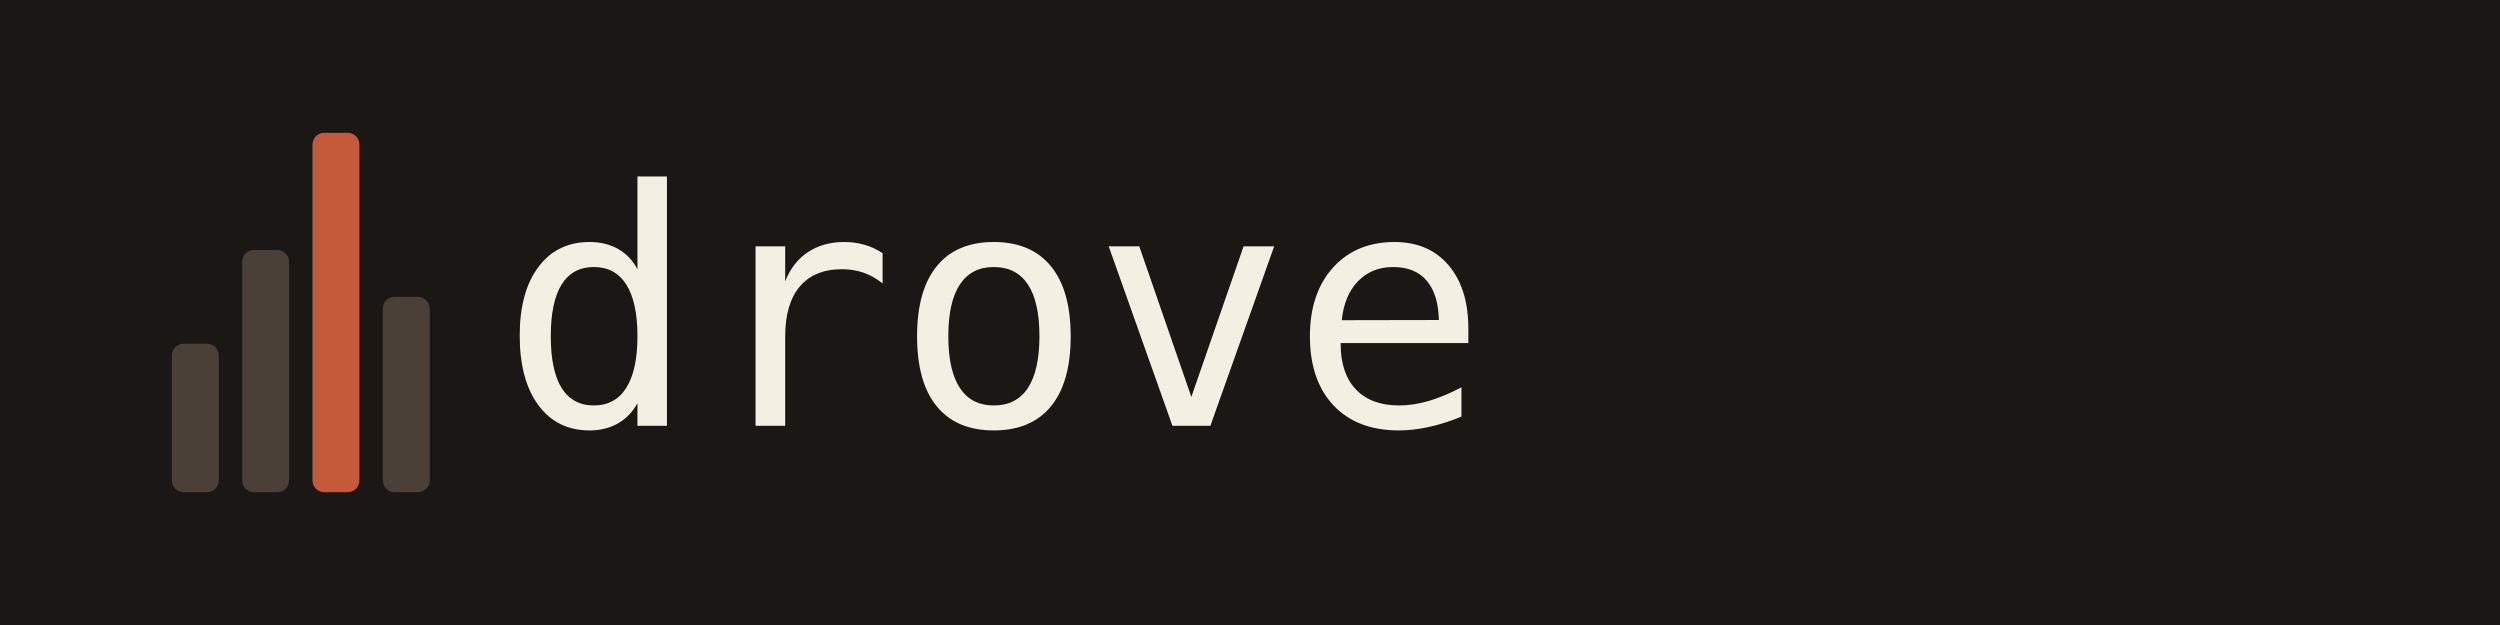
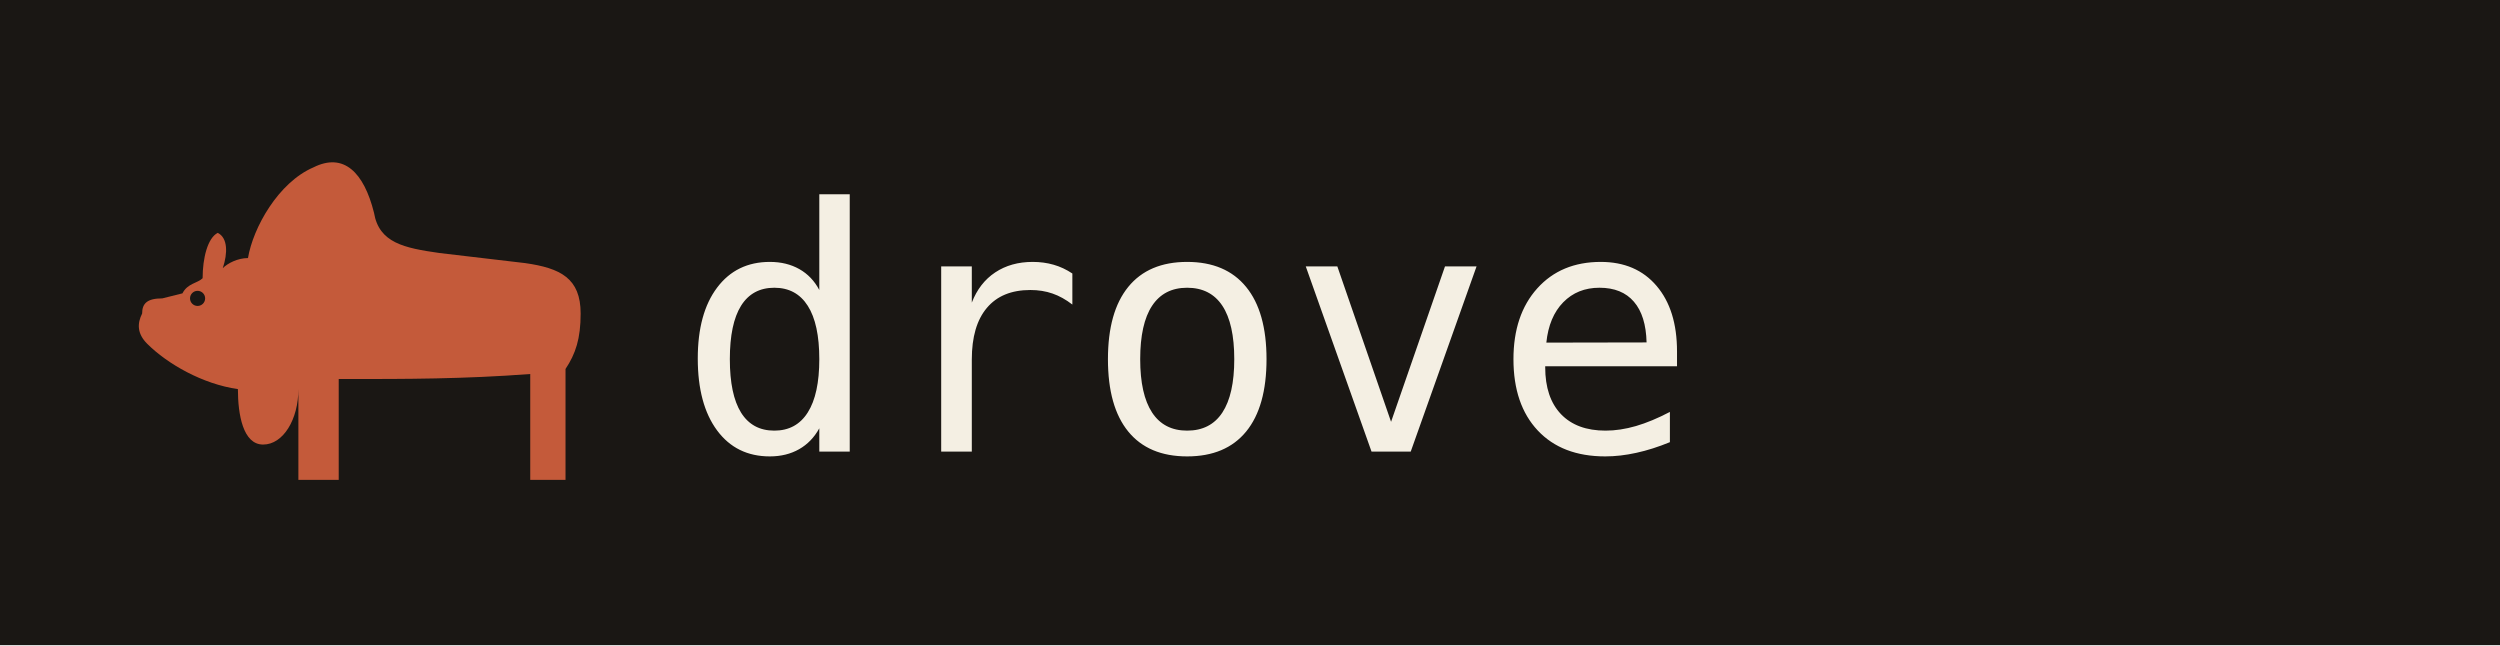
- <svg xmlns="http://www.w3.org/2000/svg" width="640" height="160" viewBox="0 0 640 160" fill="none">
-   <rect width="640" height="160" fill="#1A1714" />
-   <rect x="44" y="88" width="12" height="38" rx="3" fill="#4A4038" />
-   <rect x="62" y="64" width="12" height="62" rx="3" fill="#4A4038" />
-   <rect x="80" y="34" width="12" height="92" rx="3" fill="#C45A3A" />
-   <rect x="98" y="76" width="12" height="50" rx="3" fill="#4A4038" />
-   <text x="128" y="109" fill="#F4EFE3" font-family="'JetBrains Mono', 'Geist Mono', monospace" font-size="84" font-weight="500">drove</text>
+ <svg xmlns="http://www.w3.org/2000/svg" width="620" height="160" viewBox="0 0 620 160" fill="none">
+   <rect width="620" height="160" fill="#1A1714" />
+   <g transform="translate(24,24) scale(1.25)">
+     <path fill="#C45A3A" d="M9,43 C9,41 10,40 13,40 L17,39 C18,37 20,37 21,36 C21,32 22,28 24,27 C26,28 26,31 25,34 C26,33 28,32 30,32 C31,26 36,17 43,14 C49,11 53,15 55,23 C56,29 61,30 68,31 L85,33 C92,34 96,36 96,43 C96,48 95,51 93,54 L93,76 L86,76 L86,55 C73,56 61,56 50,56 L48,56 L48,76 L40,76 L40,58 C40,64 37,69 33,69 C29,69 28,63 28,58 C21,57 14,53 10,49 C8,47 8,45 9,43 Z" />
+     <circle cx="20" cy="40" r="1.5" fill="#1A1714" />
+   </g>
+   <text x="168" y="112" fill="#F4EFE3" font-family="'JetBrains Mono', 'Geist Mono', monospace" font-size="84" font-weight="500">drove</text>
</svg>
